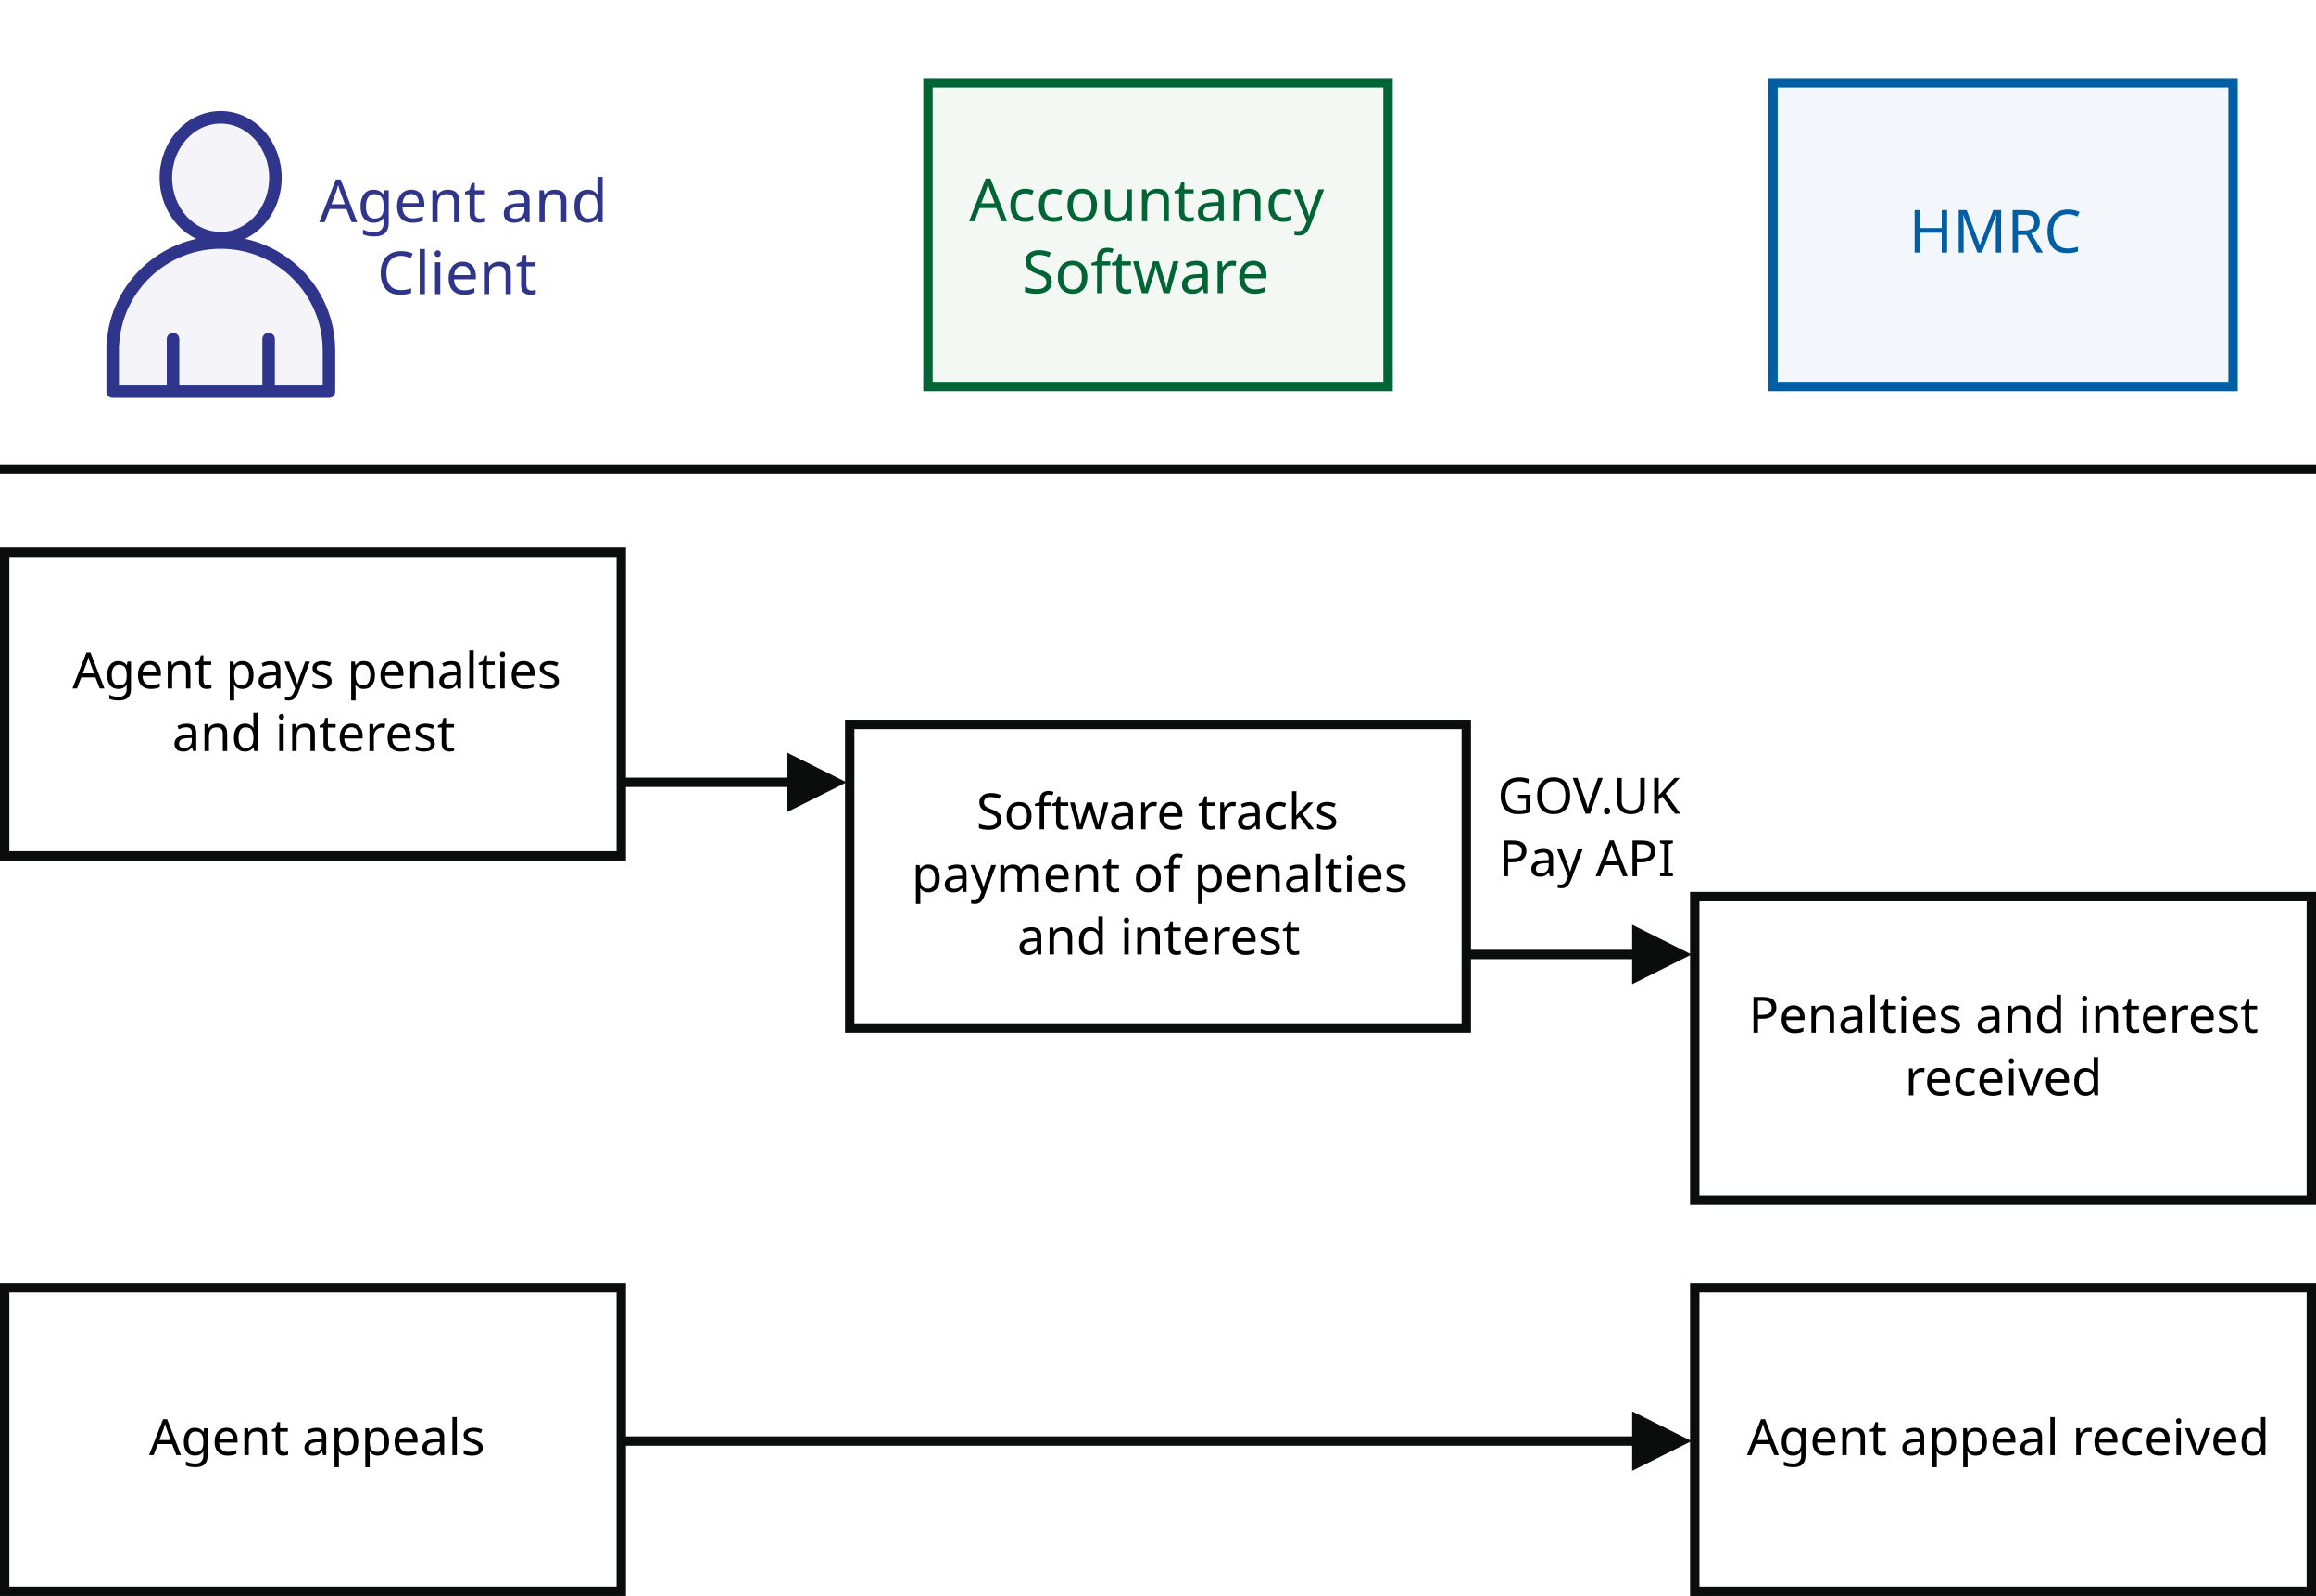
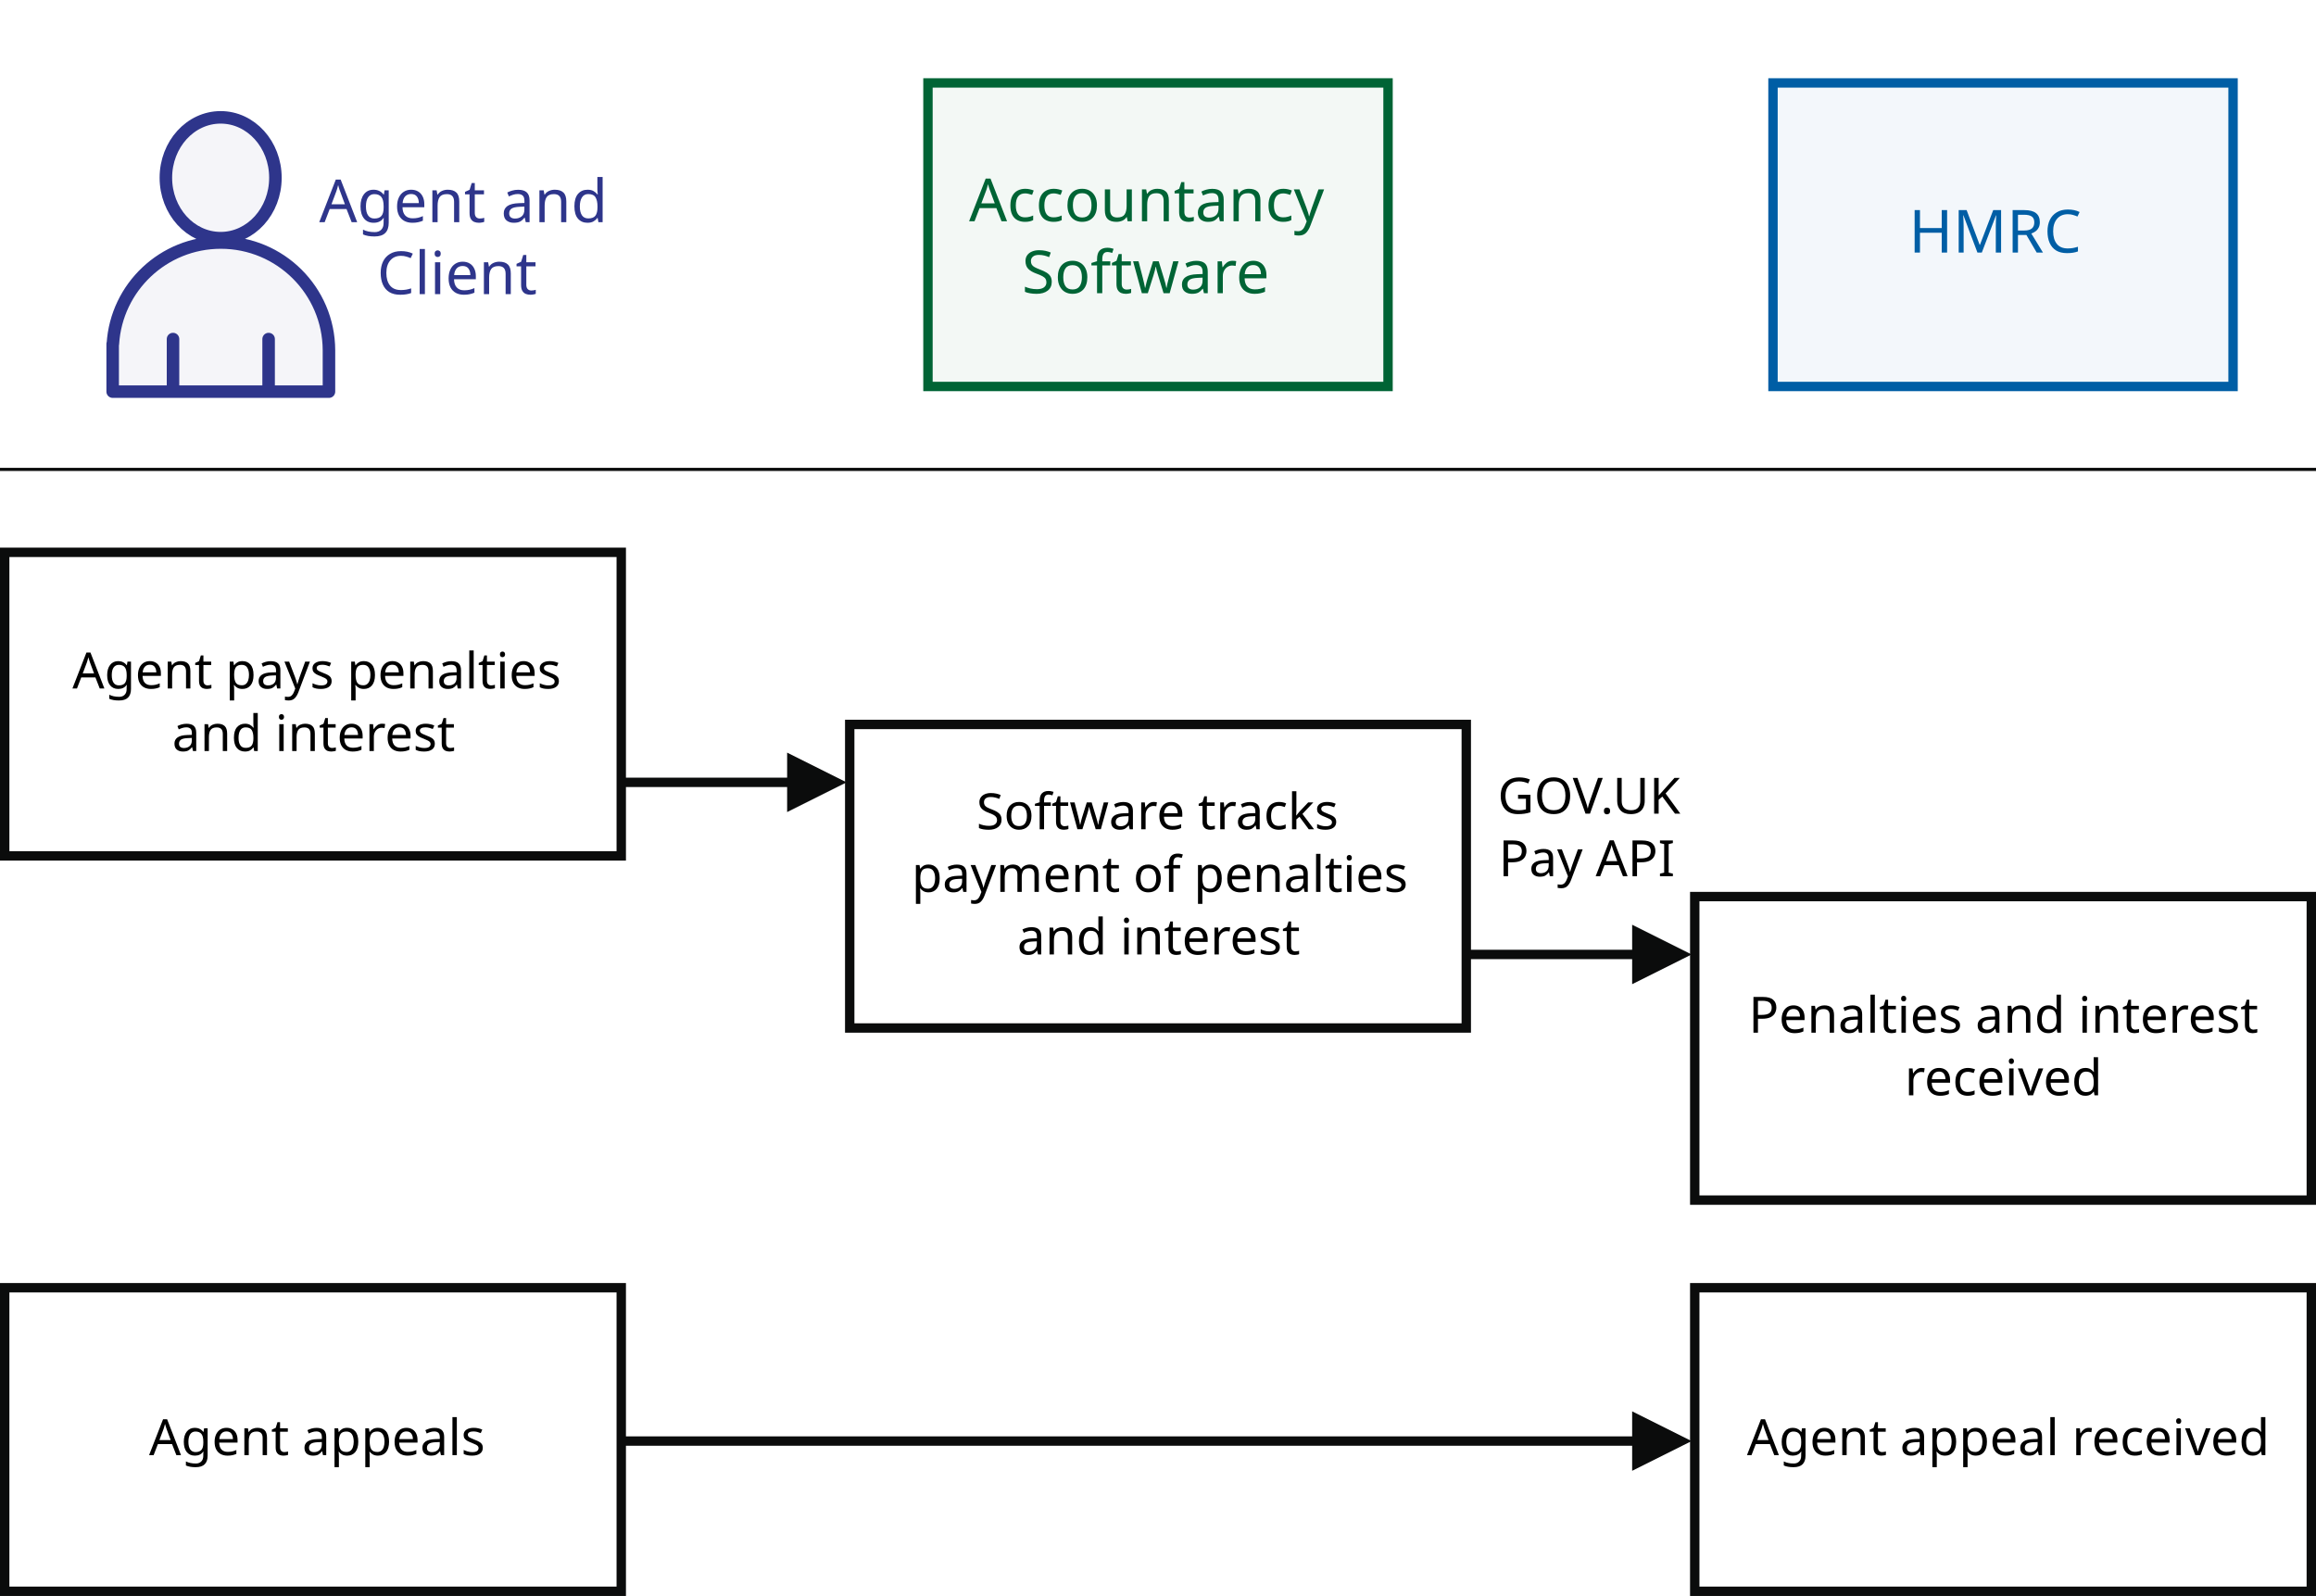
<svg xmlns="http://www.w3.org/2000/svg" width="740px" height="510px" viewBox="0 0 740 510" version="1.1">
  <g id="Penalties---agent" stroke="none" stroke-width="1" fill="none" fill-rule="evenodd">
    <rect fill="#FFFFFF" x="0" y="0" width="740" height="510" />
-     <path d="M0,150 L740,150" id="Line-7" stroke="#0B0C0C" stroke-width="3" stroke-linecap="square" fill-rule="nonzero" />
+     <path d="M0,150 L740,150" id="Line-7" stroke="#0B0C0C" stroke-linecap="square" fill-rule="nonzero" />
    <g id="Three-line-rectangle" transform="translate(270, 230)">
      <path d="M1.5,1.5 L1.5,98.5 L198.5,98.5 L198.5,1.5 L1.5,1.5 Z" id="Rectangle" stroke="#0B0C0C" stroke-width="3" fill-rule="nonzero" />
      <text font-family="FallingSkySeBd, Falling Sky" font-size="16" font-weight="500" line-spacing="20" fill="#000000">
        <tspan x="41.976" y="35">Software tracks </tspan>
        <tspan x="21.288" y="55">payment of penalties </tspan>
        <tspan x="55.008" y="75">and interest</tspan>
      </text>
    </g>
    <g id="Right-arrow" transform="translate(200, 249)" fill="#0B0C0C" fill-rule="nonzero">
      <path id="Line" d="M51.5,2.5 L-6.09575283e-16,2.5 L-1.5,2.5 L-1.5,-0.5 L6.09575283e-16,-0.5 L51.5,-0.5 L51.5,-8.5 L70.5,1 L51.5,10.5 L51.5,2.5 Z" />
    </g>
    <g id="Right-arrow" transform="translate(470, 304)" fill="#0B0C0C" fill-rule="nonzero">
      <path id="Line" d="M51.5,2.5 L-6.09575283e-16,2.5 L-1.5,2.5 L-1.5,-0.5 L6.09575283e-16,-0.5 L51.5,-0.5 L51.5,-8.5 L70.5,1 L51.5,10.5 L51.5,2.5 Z" />
    </g>
    <text id="GOV.UK-Pay-API" font-family="FallingSkyMed, Falling Sky" font-size="16" font-weight="400" fill="#000000">
      <tspan x="478.532" y="260">GOV.UK </tspan>
      <tspan x="478.868" y="280">Pay API</tspan>
    </text>
    <path id="Line-6" d="M521.5,462 L200,462 L198.5,462 L198.5,459 L200,459 L521.5,459 L521.5,451 L540.5,460.5 L521.5,470 L521.5,462 Z" fill="#0B0C0C" fill-rule="nonzero" />
    <g id="Agent-and-Client" transform="translate(38, 25)">
      <text font-family="FallingSkySeBd, Falling Sky" font-size="19" font-weight="500" line-spacing="23" fill="#2E358B">
        <tspan x="64" y="46">Agent and </tspan>
        <tspan x="82.478" y="69">Client</tspan>
      </text>
      <g id="Group-3" stroke-width="1" fill-rule="evenodd" transform="translate(0, 12)" stroke="#2E358B">
        <g id="Group" transform="translate(0, 0.5)" fill-rule="nonzero" stroke-width="4">
          <ellipse id="Oval" fill-opacity="0.05" fill="#2E358B" cx="32.5" cy="19.304" rx="17.5" ry="19.304" />
          <path d="M-1.934,72.394 C-0.818,54.31 14.203,40 32.555,40 C51.575,40 67.017,55.372 67.109,74.394 L67.109,80.02 L67.109,80.02 L67.109,87.647 L-2,87.647 L-2,72.394 L-1.934,72.394 Z" id="Combined-Shape" fill-opacity="0.05" fill="#2E358B" stroke-linejoin="round" />
          <path d="M17.282,70.846 L17.282,85.983" id="Line-12" stroke-linecap="round" />
          <path d="M47.827,70.846 L47.827,85.983" id="Line-12" stroke-linecap="round" />
        </g>
      </g>
    </g>
    <g id="Accountancy-Software" transform="translate(295, 25)" fill="#006435">
      <path d="M1.5,1.5 L1.5,98.5 L148.5,98.5 L148.5,1.5 L1.5,1.5 Z" id="Rectangle" stroke="#006435" stroke-width="3" fill-opacity="0.05" fill-rule="nonzero" />
      <text font-family="FallingSkySeBd, Falling Sky" font-size="19" font-weight="500" line-spacing="23">
        <tspan x="14.646" y="45.703">Accountancy </tspan>
        <tspan x="31.518" y="68.703">Software</tspan>
      </text>
    </g>
    <g id="HMRC" transform="translate(565, 25)" fill="#005EA5">
      <path d="M1.5,1.5 L1.5,98.5 L148.5,98.5 L148.5,1.5 L1.5,1.5 Z" id="Rectangle" stroke="#005EA5" stroke-width="3" fill-opacity="0.05" fill-rule="nonzero" />
      <text font-family="FallingSkySeBd, Falling Sky" font-size="19" font-weight="500" line-spacing="23">
        <tspan x="44.913" y="55.703">HMRC</tspan>
      </text>
    </g>
    <g id="One-line-sentence" transform="translate(0, 410)">
      <path d="M1.5,1.5 L1.5,98.5 L198.5,98.5 L198.5,1.5 L1.5,1.5 Z" id="Rectangle" stroke="#0B0C0C" stroke-width="3" fill-rule="nonzero" />
      <g id="Agent-chooses-softwa" stroke-width="1" fill-rule="evenodd" transform="translate(10, 39)" fill="#000000" font-family="FallingSkySeBd, Falling Sky" font-size="16" font-weight="500" line-spacing="20">
        <text id="One-line-rectangle">
          <tspan x="37.632" y="16">Agent appeals</tspan>
        </text>
      </g>
    </g>
    <g id="One-line-sentence" transform="translate(540, 410)">
      <path d="M1.5,1.5 L1.5,98.5 L198.5,98.5 L198.5,1.5 L1.5,1.5 Z" id="Rectangle" stroke="#0B0C0C" stroke-width="3" fill-rule="nonzero" />
      <g id="Agent-chooses-softwa" stroke-width="1" fill-rule="evenodd" transform="translate(10, 39)" fill="#000000" font-family="FallingSkySeBd, Falling Sky" font-size="16" font-weight="500" line-spacing="20">
        <text id="One-line-rectangle">
          <tspan x="8.184" y="16">Agent appeal received</tspan>
        </text>
      </g>
    </g>
-     <g id="Two-lines-rectangle" transform="translate(540, 285)">
+     <g id="Two-line-rectangle" transform="translate(540, 285)">
      <path d="M1.5,1.5 L1.5,98.5 L198.5,98.5 L198.5,1.5 L1.5,1.5 Z" id="Rectangle" stroke="#0B0C0C" stroke-width="3" fill-rule="nonzero" />
-       <text font-family="FallingSkySeBd, Falling Sky" font-size="16" font-weight="500" line-spacing="20" fill="#000000">
+       <text id="Two-lines-rectangle" font-family="FallingSkySeBd, Falling Sky" font-size="16" font-weight="500" line-spacing="20" fill="#000000">
        <tspan x="18.712" y="45">Penalties and interest </tspan>
        <tspan x="68.584" y="65">received</tspan>
      </text>
    </g>
-     <g id="Two-lines-rectangle" transform="translate(0, 175)">
+     <g id="Two-line-rectangle" transform="translate(0, 175)">
      <path d="M1.5,1.5 L1.5,98.5 L198.5,98.5 L198.5,1.5 L1.5,1.5 Z" id="Rectangle" stroke="#0B0C0C" stroke-width="3" fill-rule="nonzero" />
-       <text font-family="FallingSkySeBd, Falling Sky" font-size="16" font-weight="500" line-spacing="20" fill="#000000">
+       <text id="Two-lines-rectangle" font-family="FallingSkySeBd, Falling Sky" font-size="16" font-weight="500" line-spacing="20" fill="#000000">
        <tspan x="23.144" y="45">Agent pays penalties </tspan>
        <tspan x="55.008" y="65">and interest</tspan>
      </text>
    </g>
  </g>
</svg>
